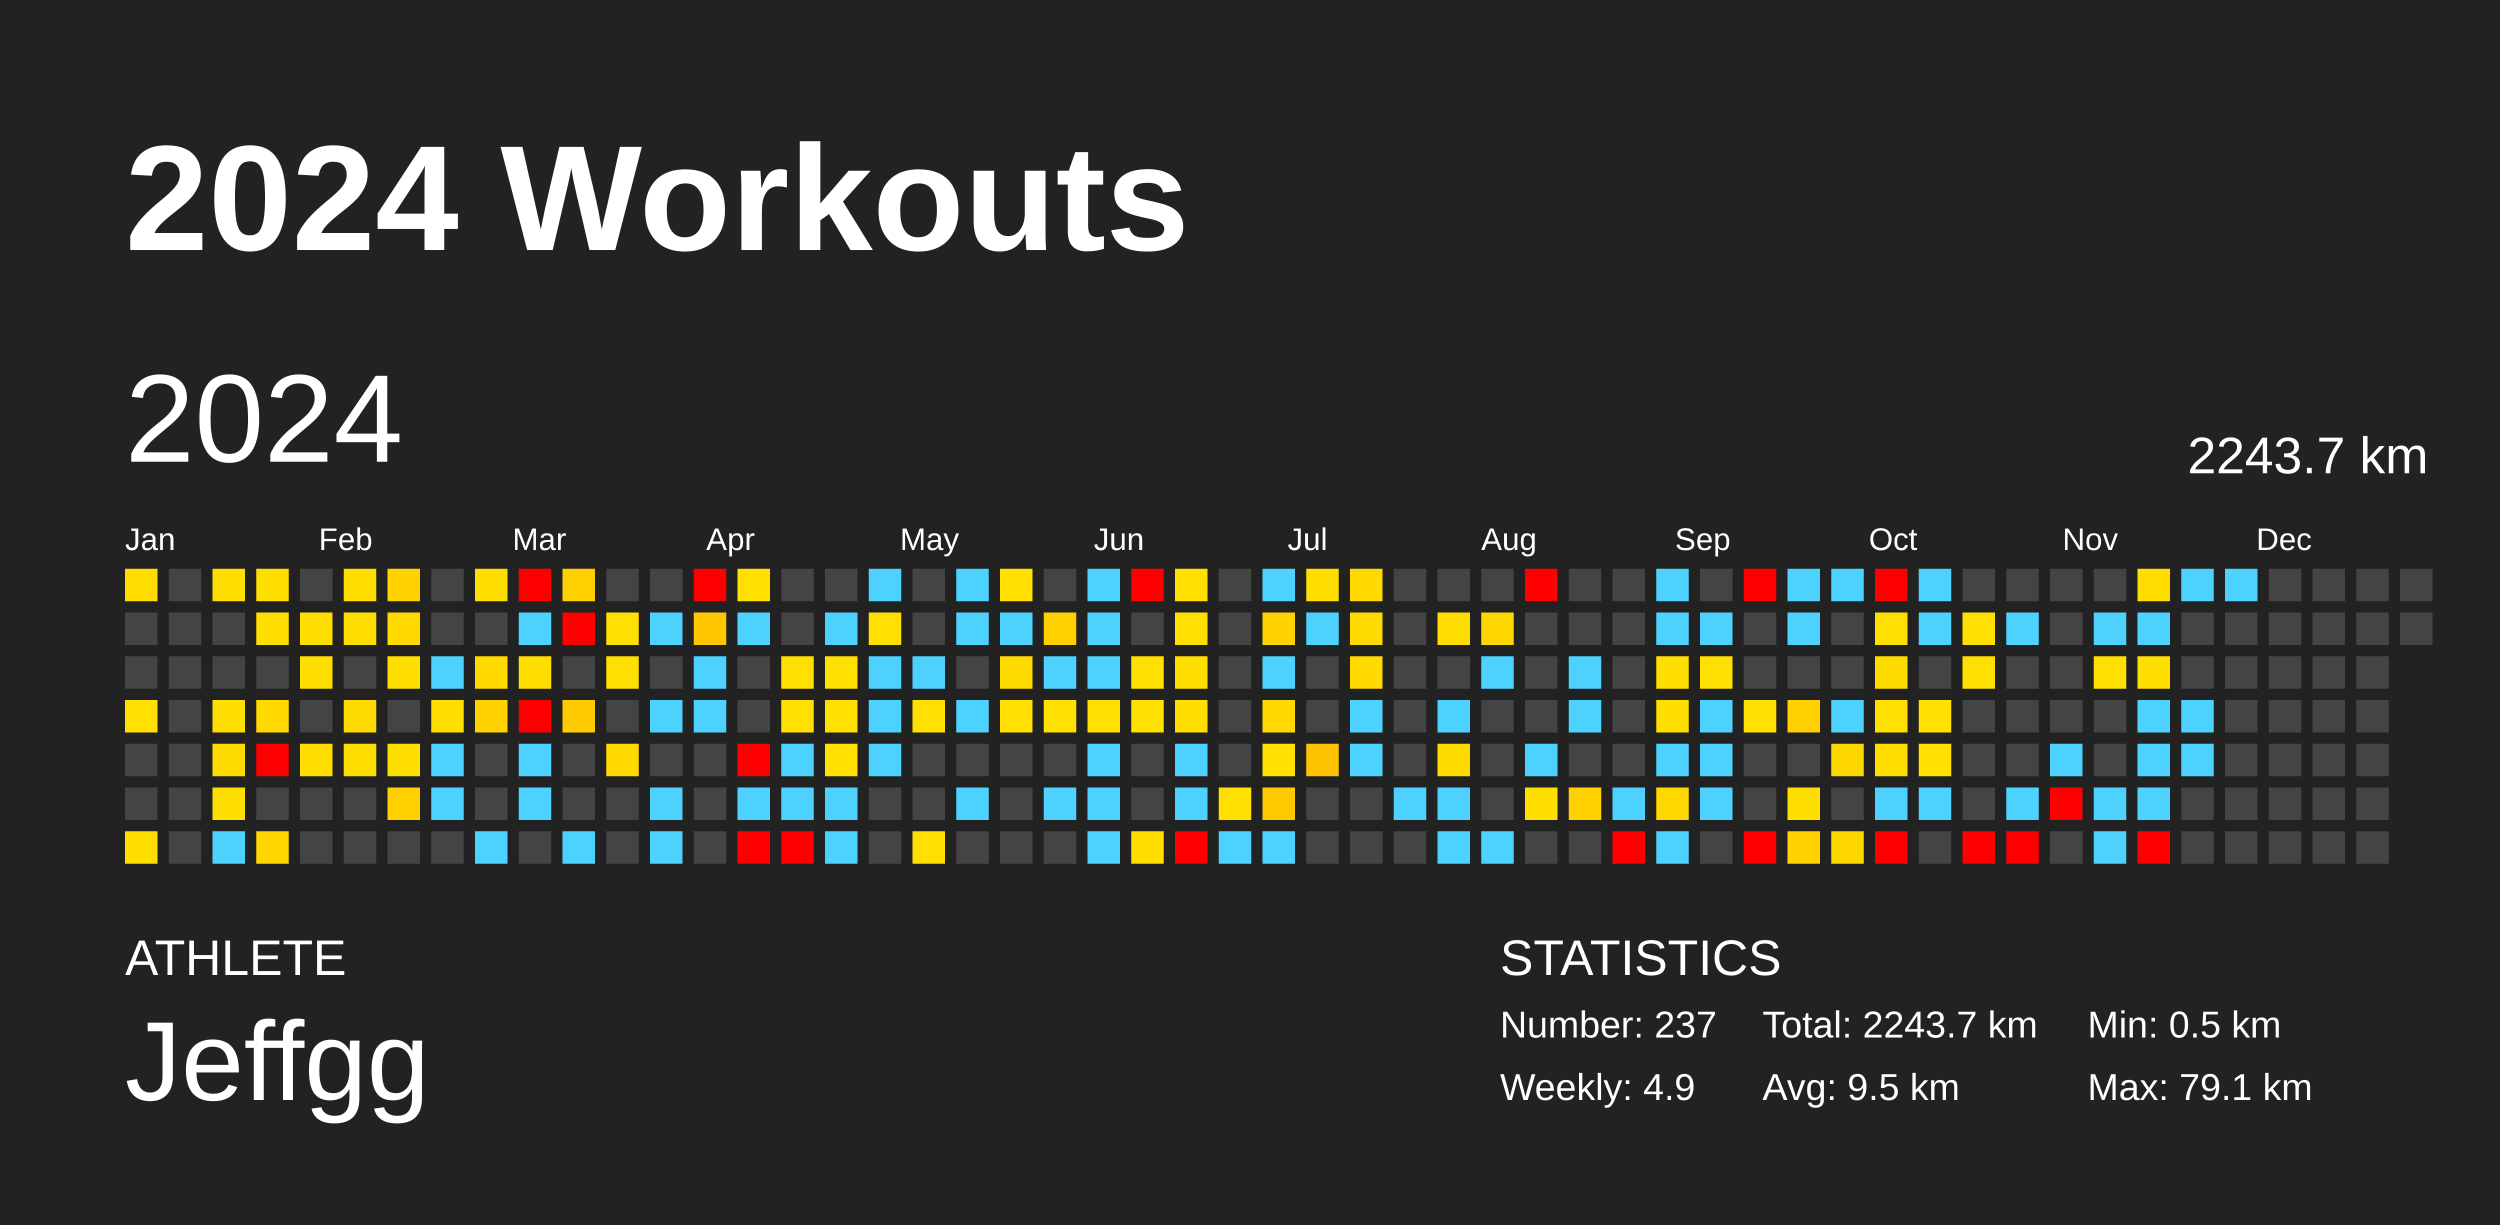
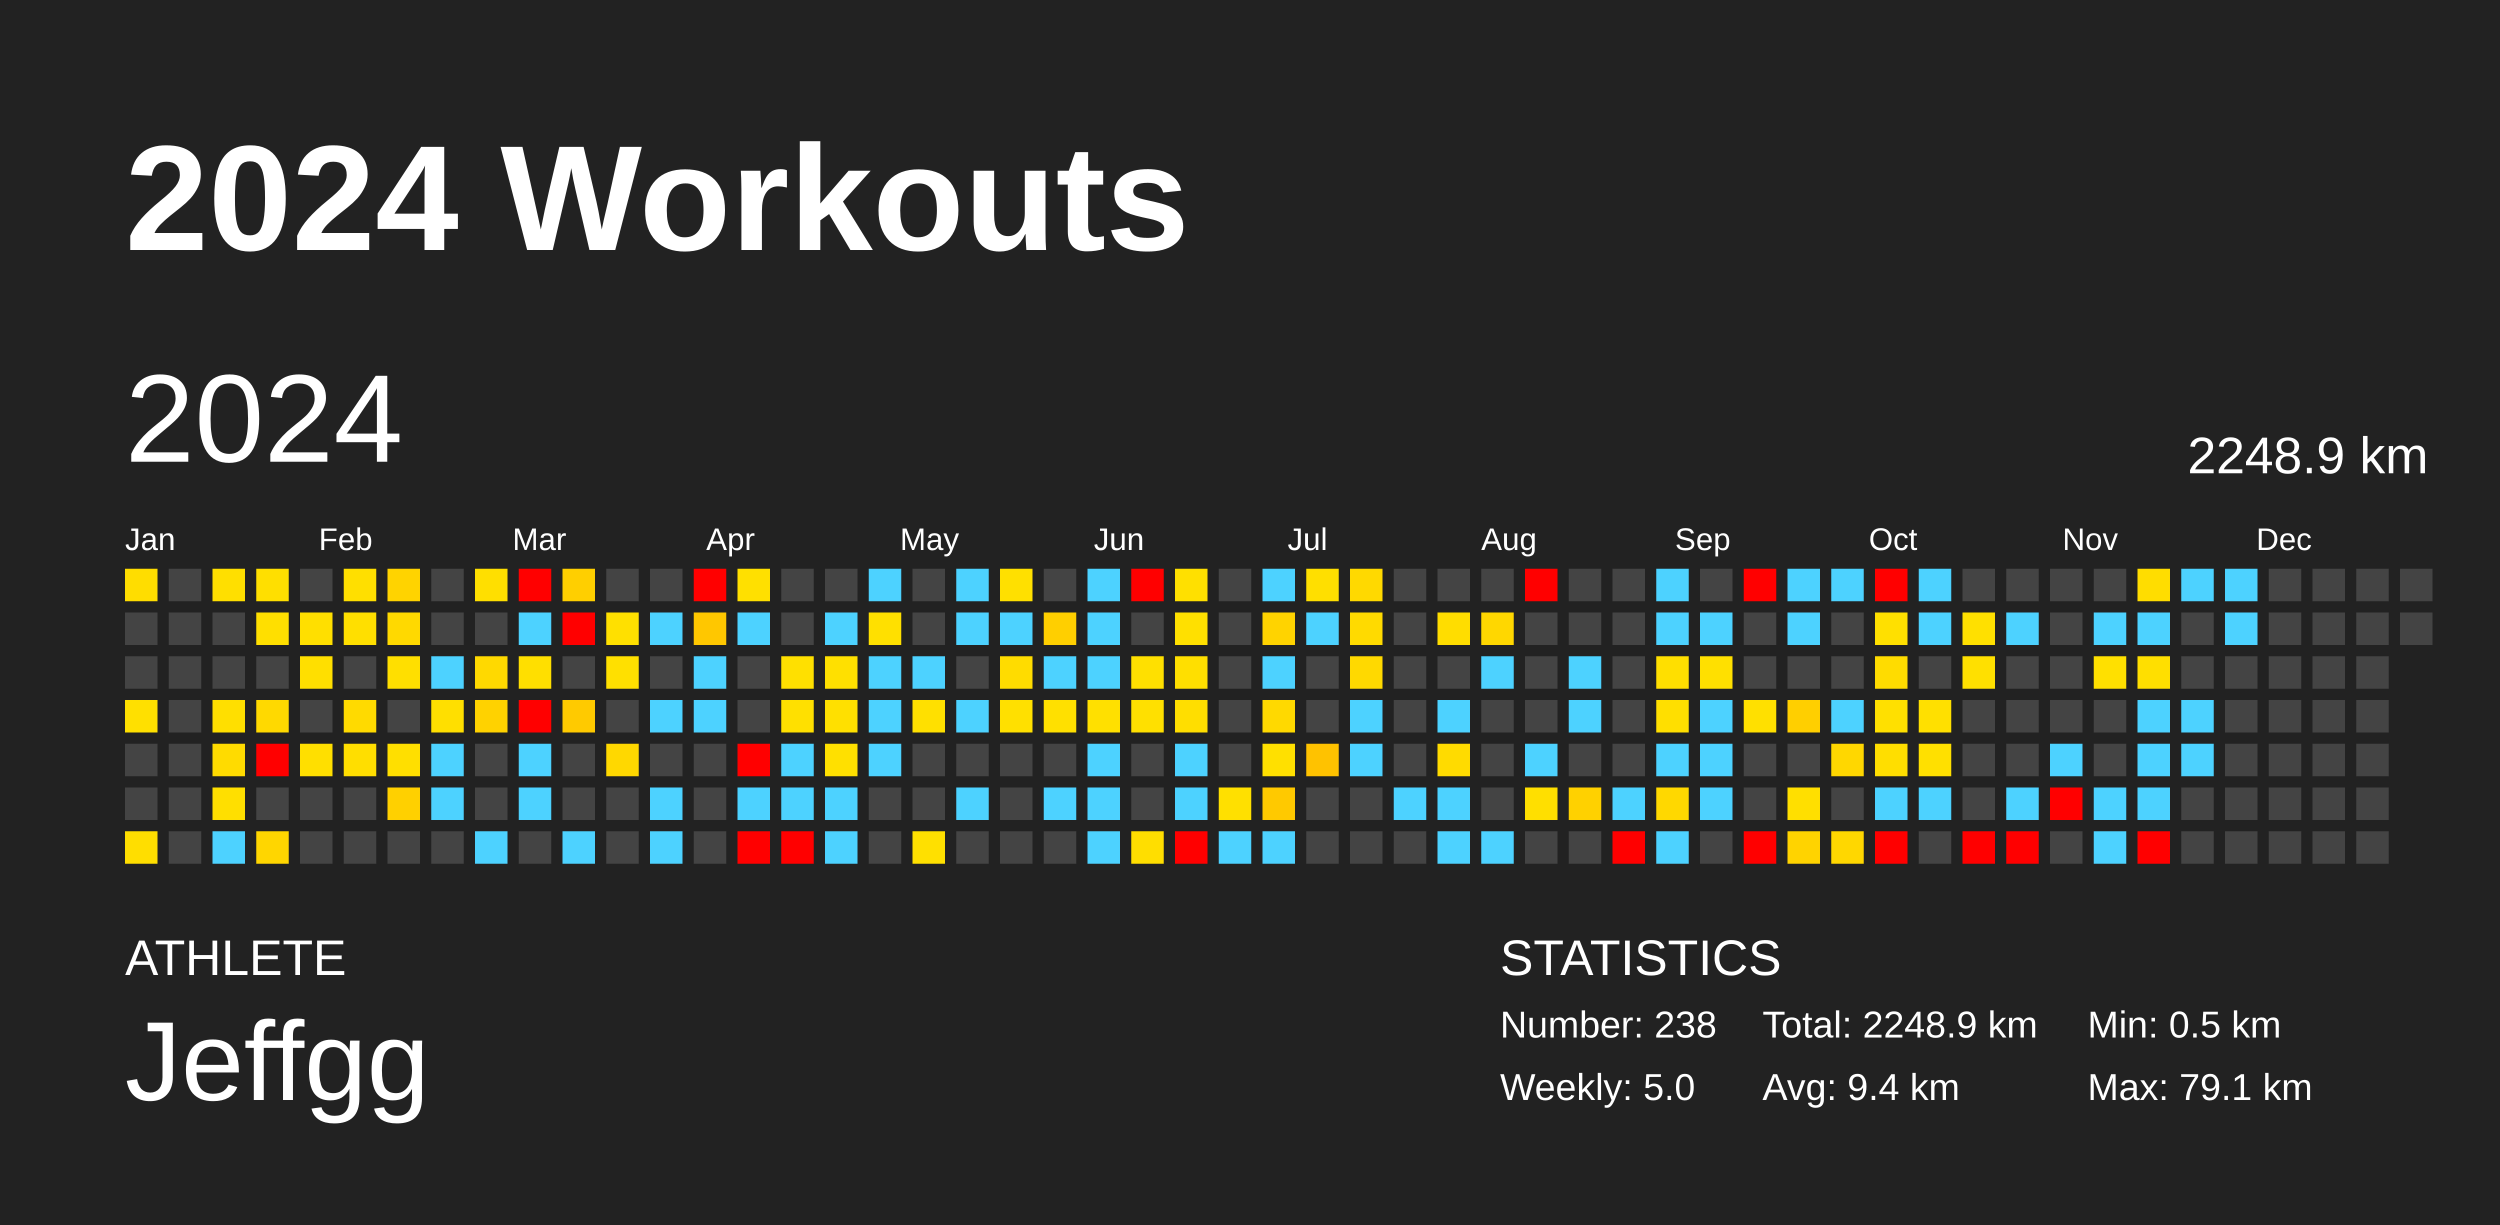
<svg xmlns="http://www.w3.org/2000/svg" baseProfile="full" height="98mm" version="1.1" viewBox="0,0,200,98" width="200mm">
  <defs />
  <rect fill="#222222" height="98" width="200" x="0" y="0" />
  <text fill="#FFFFFF" style="font-size:12px; font-family:Arial; font-weight:bold;" x="10" y="20">2024 Workouts</text>
  <text fill="#FFFFFF" style="font-size:4px; font-family:Arial" x="10" y="78">ATHLETE</text>
  <text fill="#FFFFFF" style="font-size:9px; font-family:Arial" x="10" y="88">Jeffgg</text>
  <text fill="#FFFFFF" style="font-size:4px; font-family:Arial" x="120" y="78">STATISTICS</text>
-   <text fill="#FFFFFF" style="font-size:3px; font-family:Arial" x="120" y="83">Number: 237</text>
-   <text fill="#FFFFFF" style="font-size:3px; font-family:Arial" x="120" y="88">Weekly: 4.9</text>
-   <text fill="#FFFFFF" style="font-size:3px; font-family:Arial" x="141" y="83">Total: 2243.7 km</text>
-   <text fill="#FFFFFF" style="font-size:3px; font-family:Arial" x="141" y="88">Avg: 9.5 km</text>
+   <text fill="#FFFFFF" style="font-size:3px; font-family:Arial" x="120" y="83">Number: 238</text>
+   <text fill="#FFFFFF" style="font-size:3px; font-family:Arial" x="120" y="88">Weekly: 5.0</text>
+   <text fill="#FFFFFF" style="font-size:3px; font-family:Arial" x="141" y="83">Total: 2248.9 km</text>
+   <text fill="#FFFFFF" style="font-size:3px; font-family:Arial" x="141" y="88">Avg: 9.4 km</text>
  <text fill="#FFFFFF" style="font-size:3px; font-family:Arial" x="167" y="83">Min: 0.5 km</text>
  <text fill="#FFFFFF" style="font-size:3px; font-family:Arial" x="167" y="88">Max: 79.1 km</text>
  <text dominant-baseline="hanging" fill="#FFFFFF" style="font-size:10.0px; font-family:Arial;" x="10" y="30">2024</text>
-   <text dominant-baseline="hanging" fill="#FFFFFF" style="font-size:4.125px; font-family:Arial;" x="175" y="35">2243.7 km</text>
+   <text dominant-baseline="hanging" fill="#FFFFFF" style="font-size:4.125px; font-family:Arial;" x="175" y="35">2248.9 km</text>
  <text fill="#FFFFFF" style="font-size:2.5px; font-family:Arial" x="10.0" y="44">Jan</text>
  <text fill="#FFFFFF" style="font-size:2.5px; font-family:Arial" x="25.5" y="44">Feb</text>
  <text fill="#FFFFFF" style="font-size:2.5px; font-family:Arial" x="41.0" y="44">Mar</text>
  <text fill="#FFFFFF" style="font-size:2.5px; font-family:Arial" x="56.5" y="44">Apr</text>
  <text fill="#FFFFFF" style="font-size:2.5px; font-family:Arial" x="72.0" y="44">May</text>
  <text fill="#FFFFFF" style="font-size:2.5px; font-family:Arial" x="87.5" y="44">Jun</text>
  <text fill="#FFFFFF" style="font-size:2.5px; font-family:Arial" x="103.0" y="44">Jul</text>
  <text fill="#FFFFFF" style="font-size:2.5px; font-family:Arial" x="118.5" y="44">Aug</text>
  <text fill="#FFFFFF" style="font-size:2.5px; font-family:Arial" x="134.0" y="44">Sep</text>
  <text fill="#FFFFFF" style="font-size:2.5px; font-family:Arial" x="149.5" y="44">Oct</text>
  <text fill="#FFFFFF" style="font-size:2.5px; font-family:Arial" x="165.0" y="44">Nov</text>
  <text fill="#FFFFFF" style="font-size:2.5px; font-family:Arial" x="180.5" y="44">Dec</text>
  <rect fill="#ffdd00" height="2.6" width="2.6" x="10.0" y="45.5" />
  <rect fill="#444444" height="2.6" width="2.6" x="10.0" y="49.0" />
  <rect fill="#444444" height="2.6" width="2.6" x="10.0" y="52.5" />
  <rect fill="#ffe000" height="2.6" width="2.6" x="10.0" y="56.0" />
  <rect fill="#444444" height="2.6" width="2.6" x="10.0" y="59.5" />
  <rect fill="#444444" height="2.6" width="2.6" x="10.0" y="63.0" />
  <rect fill="#ffde00" height="2.6" width="2.6" x="10.0" y="66.5" />
  <rect fill="#444444" height="2.6" width="2.6" x="13.5" y="45.5" />
  <rect fill="#444444" height="2.6" width="2.6" x="13.5" y="49.0" />
  <rect fill="#444444" height="2.6" width="2.6" x="13.5" y="52.5" />
  <rect fill="#444444" height="2.6" width="2.6" x="13.5" y="56.0" />
  <rect fill="#444444" height="2.6" width="2.6" x="13.5" y="59.5" />
  <rect fill="#444444" height="2.6" width="2.6" x="13.5" y="63.0" />
  <rect fill="#444444" height="2.6" width="2.6" x="13.5" y="66.5" />
  <rect fill="#ffdf00" height="2.6" width="2.6" x="17.0" y="45.5" />
  <rect fill="#444444" height="2.6" width="2.6" x="17.0" y="49.0" />
  <rect fill="#444444" height="2.6" width="2.6" x="17.0" y="52.5" />
  <rect fill="#ffdf00" height="2.6" width="2.6" x="17.0" y="56.0" />
  <rect fill="#ffdb00" height="2.6" width="2.6" x="17.0" y="59.5" />
  <rect fill="#ffdf00" height="2.6" width="2.6" x="17.0" y="63.0" />
  <rect fill="#4dd2ff" height="2.6" width="2.6" x="17.0" y="66.5" />
  <rect fill="#ffdf00" height="2.6" width="2.6" x="20.5" y="45.5" />
  <rect fill="#ffdf00" height="2.6" width="2.6" x="20.5" y="49.0" />
  <rect fill="#444444" height="2.6" width="2.6" x="20.5" y="52.5" />
  <rect fill="#ffd900" height="2.6" width="2.6" x="20.5" y="56.0" />
  <rect fill="red" height="2.6" width="2.6" x="20.5" y="59.5" />
  <rect fill="#444444" height="2.6" width="2.6" x="20.5" y="63.0" />
  <rect fill="#ffd600" height="2.6" width="2.6" x="20.5" y="66.5" />
  <rect fill="#444444" height="2.6" width="2.6" x="24.0" y="45.5" />
  <rect fill="#ffdf00" height="2.6" width="2.6" x="24.0" y="49.0" />
  <rect fill="#ffdf00" height="2.6" width="2.6" x="24.0" y="52.5" />
  <rect fill="#444444" height="2.6" width="2.6" x="24.0" y="56.0" />
  <rect fill="#ffdf00" height="2.6" width="2.6" x="24.0" y="59.5" />
  <rect fill="#444444" height="2.6" width="2.6" x="24.0" y="63.0" />
  <rect fill="#444444" height="2.6" width="2.6" x="24.0" y="66.5" />
  <rect fill="#ffdf00" height="2.6" width="2.6" x="27.5" y="45.5" />
  <rect fill="#ffdf00" height="2.6" width="2.6" x="27.5" y="49.0" />
  <rect fill="#444444" height="2.6" width="2.6" x="27.5" y="52.5" />
  <rect fill="#ffda00" height="2.6" width="2.6" x="27.5" y="56.0" />
  <rect fill="#ffde00" height="2.6" width="2.6" x="27.5" y="59.5" />
  <rect fill="#444444" height="2.6" width="2.6" x="27.5" y="63.0" />
  <rect fill="#444444" height="2.6" width="2.6" x="27.5" y="66.5" />
  <rect fill="#ffd300" height="2.6" width="2.6" x="31.0" y="45.5" />
  <rect fill="#ffd900" height="2.6" width="2.6" x="31.0" y="49.0" />
  <rect fill="#ffdf00" height="2.6" width="2.6" x="31.0" y="52.5" />
  <rect fill="#444444" height="2.6" width="2.6" x="31.0" y="56.0" />
  <rect fill="#ffdf00" height="2.6" width="2.6" x="31.0" y="59.5" />
  <rect fill="#ffd000" height="2.6" width="2.6" x="31.0" y="63.0" />
  <rect fill="#444444" height="2.6" width="2.6" x="31.0" y="66.5" />
  <rect fill="#444444" height="2.6" width="2.6" x="34.5" y="45.5" />
  <rect fill="#444444" height="2.6" width="2.6" x="34.5" y="49.0" />
  <rect fill="#4dd2ff" height="2.6" width="2.6" x="34.5" y="52.5" />
  <rect fill="#ffdf00" height="2.6" width="2.6" x="34.5" y="56.0" />
  <rect fill="#4dd2ff" height="2.6" width="2.6" x="34.5" y="59.5" />
  <rect fill="#4dd2ff" height="2.6" width="2.6" x="34.5" y="63.0" />
  <rect fill="#444444" height="2.6" width="2.6" x="34.5" y="66.5" />
  <rect fill="#ffdf00" height="2.6" width="2.6" x="38.0" y="45.5" />
  <rect fill="#444444" height="2.6" width="2.6" x="38.0" y="49.0" />
  <rect fill="#ffd900" height="2.6" width="2.6" x="38.0" y="52.5" />
  <rect fill="#ffd200" height="2.6" width="2.6" x="38.0" y="56.0" />
  <rect fill="#444444" height="2.6" width="2.6" x="38.0" y="59.5" />
  <rect fill="#444444" height="2.6" width="2.6" x="38.0" y="63.0" />
  <rect fill="#4dd2ff" height="2.6" width="2.6" x="38.0" y="66.5" />
  <rect fill="red" height="2.6" width="2.6" x="41.5" y="45.5" />
  <rect fill="#4dd2ff" height="2.6" width="2.6" x="41.5" y="49.0" />
  <rect fill="#ffdf00" height="2.6" width="2.6" x="41.5" y="52.5" />
  <rect fill="red" height="2.6" width="2.6" x="41.5" y="56.0" />
  <rect fill="#4dd2ff" height="2.6" width="2.6" x="41.5" y="59.5" />
  <rect fill="#4dd2ff" height="2.6" width="2.6" x="41.5" y="63.0" />
  <rect fill="#444444" height="2.6" width="2.6" x="41.5" y="66.5" />
  <rect fill="#ffcf00" height="2.6" width="2.6" x="45.0" y="45.5" />
  <rect fill="red" height="2.6" width="2.6" x="45.0" y="49.0" />
  <rect fill="#444444" height="2.6" width="2.6" x="45.0" y="52.5" />
  <rect fill="#ffca00" height="2.6" width="2.6" x="45.0" y="56.0" />
  <rect fill="#444444" height="2.6" width="2.6" x="45.0" y="59.5" />
  <rect fill="#444444" height="2.6" width="2.6" x="45.0" y="63.0" />
  <rect fill="#4dd2ff" height="2.6" width="2.6" x="45.0" y="66.5" />
  <rect fill="#444444" height="2.6" width="2.6" x="48.5" y="45.5" />
  <rect fill="#ffe000" height="2.6" width="2.6" x="48.5" y="49.0" />
  <rect fill="#ffe000" height="2.6" width="2.6" x="48.5" y="52.5" />
  <rect fill="#444444" height="2.6" width="2.6" x="48.5" y="56.0" />
  <rect fill="#ffd800" height="2.6" width="2.6" x="48.5" y="59.5" />
  <rect fill="#444444" height="2.6" width="2.6" x="48.5" y="63.0" />
  <rect fill="#444444" height="2.6" width="2.6" x="48.5" y="66.5" />
  <rect fill="#444444" height="2.6" width="2.6" x="52.0" y="45.5" />
  <rect fill="#4dd2ff" height="2.6" width="2.6" x="52.0" y="49.0" />
  <rect fill="#444444" height="2.6" width="2.6" x="52.0" y="52.5" />
  <rect fill="#4dd2ff" height="2.6" width="2.6" x="52.0" y="56.0" />
  <rect fill="#444444" height="2.6" width="2.6" x="52.0" y="59.5" />
  <rect fill="#4dd2ff" height="2.6" width="2.6" x="52.0" y="63.0" />
  <rect fill="#4dd2ff" height="2.6" width="2.6" x="52.0" y="66.5" />
  <rect fill="red" height="2.6" width="2.6" x="55.5" y="45.5" />
  <rect fill="#ffc700" height="2.6" width="2.6" x="55.5" y="49.0" />
  <rect fill="#4dd2ff" height="2.6" width="2.6" x="55.5" y="52.5" />
  <rect fill="#4dd2ff" height="2.6" width="2.6" x="55.5" y="56.0" />
  <rect fill="#444444" height="2.6" width="2.6" x="55.5" y="59.5" />
  <rect fill="#444444" height="2.6" width="2.6" x="55.5" y="63.0" />
  <rect fill="#444444" height="2.6" width="2.6" x="55.5" y="66.5" />
  <rect fill="#ffe000" height="2.6" width="2.6" x="59.0" y="45.5" />
  <rect fill="#4dd2ff" height="2.6" width="2.6" x="59.0" y="49.0" />
  <rect fill="#444444" height="2.6" width="2.6" x="59.0" y="52.5" />
  <rect fill="#444444" height="2.6" width="2.6" x="59.0" y="56.0" />
  <rect fill="red" height="2.6" width="2.6" x="59.0" y="59.5" />
  <rect fill="#4dd2ff" height="2.6" width="2.6" x="59.0" y="63.0" />
  <rect fill="red" height="2.6" width="2.6" x="59.0" y="66.5" />
  <rect fill="#444444" height="2.6" width="2.6" x="62.5" y="45.5" />
  <rect fill="#444444" height="2.6" width="2.6" x="62.5" y="49.0" />
  <rect fill="#ffe000" height="2.6" width="2.6" x="62.5" y="52.5" />
  <rect fill="#ffe000" height="2.6" width="2.6" x="62.5" y="56.0" />
  <rect fill="#4dd2ff" height="2.6" width="2.6" x="62.5" y="59.5" />
  <rect fill="#4dd2ff" height="2.6" width="2.6" x="62.5" y="63.0" />
  <rect fill="red" height="2.6" width="2.6" x="62.5" y="66.5" />
  <rect fill="#444444" height="2.6" width="2.6" x="66.0" y="45.5" />
  <rect fill="#4dd2ff" height="2.6" width="2.6" x="66.0" y="49.0" />
  <rect fill="#ffe000" height="2.6" width="2.6" x="66.0" y="52.5" />
  <rect fill="#ffe000" height="2.6" width="2.6" x="66.0" y="56.0" />
  <rect fill="#ffe000" height="2.6" width="2.6" x="66.0" y="59.5" />
  <rect fill="#4dd2ff" height="2.6" width="2.6" x="66.0" y="63.0" />
  <rect fill="#4dd2ff" height="2.6" width="2.6" x="66.0" y="66.5" />
  <rect fill="#4dd2ff" height="2.6" width="2.6" x="69.5" y="45.5" />
  <rect fill="#ffe000" height="2.6" width="2.6" x="69.5" y="49.0" />
  <rect fill="#4dd2ff" height="2.6" width="2.6" x="69.5" y="52.5" />
  <rect fill="#4dd2ff" height="2.6" width="2.6" x="69.5" y="56.0" />
  <rect fill="#4dd2ff" height="2.6" width="2.6" x="69.5" y="59.5" />
  <rect fill="#444444" height="2.6" width="2.6" x="69.5" y="63.0" />
  <rect fill="#444444" height="2.6" width="2.6" x="69.5" y="66.5" />
  <rect fill="#444444" height="2.6" width="2.6" x="73.0" y="45.5" />
  <rect fill="#444444" height="2.6" width="2.6" x="73.0" y="49.0" />
  <rect fill="#4dd2ff" height="2.6" width="2.6" x="73.0" y="52.5" />
  <rect fill="#ffe000" height="2.6" width="2.6" x="73.0" y="56.0" />
  <rect fill="#444444" height="2.6" width="2.6" x="73.0" y="59.5" />
  <rect fill="#444444" height="2.6" width="2.6" x="73.0" y="63.0" />
  <rect fill="#ffe000" height="2.6" width="2.6" x="73.0" y="66.5" />
  <rect fill="#4dd2ff" height="2.6" width="2.6" x="76.5" y="45.5" />
  <rect fill="#4dd2ff" height="2.6" width="2.6" x="76.5" y="49.0" />
  <rect fill="#444444" height="2.6" width="2.6" x="76.5" y="52.5" />
  <rect fill="#4dd2ff" height="2.6" width="2.6" x="76.5" y="56.0" />
  <rect fill="#444444" height="2.6" width="2.6" x="76.5" y="59.5" />
  <rect fill="#4dd2ff" height="2.6" width="2.6" x="76.5" y="63.0" />
  <rect fill="#444444" height="2.6" width="2.6" x="76.5" y="66.5" />
  <rect fill="#ffe000" height="2.6" width="2.6" x="80.0" y="45.5" />
  <rect fill="#4dd2ff" height="2.6" width="2.6" x="80.0" y="49.0" />
  <rect fill="#ffdc00" height="2.6" width="2.6" x="80.0" y="52.5" />
  <rect fill="#ffe000" height="2.6" width="2.6" x="80.0" y="56.0" />
  <rect fill="#444444" height="2.6" width="2.6" x="80.0" y="59.5" />
  <rect fill="#444444" height="2.6" width="2.6" x="80.0" y="63.0" />
  <rect fill="#444444" height="2.6" width="2.6" x="80.0" y="66.5" />
  <rect fill="#444444" height="2.6" width="2.6" x="83.5" y="45.5" />
  <rect fill="#ffcf00" height="2.6" width="2.6" x="83.5" y="49.0" />
  <rect fill="#4dd2ff" height="2.6" width="2.6" x="83.5" y="52.5" />
  <rect fill="#ffe000" height="2.6" width="2.6" x="83.5" y="56.0" />
  <rect fill="#444444" height="2.6" width="2.6" x="83.5" y="59.5" />
  <rect fill="#4dd2ff" height="2.6" width="2.6" x="83.5" y="63.0" />
  <rect fill="#444444" height="2.6" width="2.6" x="83.5" y="66.5" />
  <rect fill="#4dd2ff" height="2.6" width="2.6" x="87.0" y="45.5" />
  <rect fill="#4dd2ff" height="2.6" width="2.6" x="87.0" y="49.0" />
  <rect fill="#4dd2ff" height="2.6" width="2.6" x="87.0" y="52.5" />
  <rect fill="#ffe000" height="2.6" width="2.6" x="87.0" y="56.0" />
  <rect fill="#4dd2ff" height="2.6" width="2.6" x="87.0" y="59.5" />
  <rect fill="#4dd2ff" height="2.6" width="2.6" x="87.0" y="63.0" />
  <rect fill="#4dd2ff" height="2.6" width="2.6" x="87.0" y="66.5" />
  <rect fill="red" height="2.6" width="2.6" x="90.5" y="45.5" />
  <rect fill="#444444" height="2.6" width="2.6" x="90.5" y="49.0" />
  <rect fill="#ffe000" height="2.6" width="2.6" x="90.5" y="52.5" />
  <rect fill="#ffe000" height="2.6" width="2.6" x="90.5" y="56.0" />
  <rect fill="#444444" height="2.6" width="2.6" x="90.5" y="59.5" />
  <rect fill="#444444" height="2.6" width="2.6" x="90.5" y="63.0" />
  <rect fill="#ffde00" height="2.6" width="2.6" x="90.5" y="66.5" />
  <rect fill="#ffe000" height="2.6" width="2.6" x="94.0" y="45.5" />
  <rect fill="#ffe000" height="2.6" width="2.6" x="94.0" y="49.0" />
  <rect fill="#ffdf00" height="2.6" width="2.6" x="94.0" y="52.5" />
  <rect fill="#ffde00" height="2.6" width="2.6" x="94.0" y="56.0" />
  <rect fill="#4dd2ff" height="2.6" width="2.6" x="94.0" y="59.5" />
  <rect fill="#4dd2ff" height="2.6" width="2.6" x="94.0" y="63.0" />
  <rect fill="red" height="2.6" width="2.6" x="94.0" y="66.5" />
  <rect fill="#444444" height="2.6" width="2.6" x="97.5" y="45.5" />
  <rect fill="#444444" height="2.6" width="2.6" x="97.5" y="49.0" />
  <rect fill="#444444" height="2.6" width="2.6" x="97.5" y="52.5" />
  <rect fill="#444444" height="2.6" width="2.6" x="97.5" y="56.0" />
  <rect fill="#444444" height="2.6" width="2.6" x="97.5" y="59.5" />
  <rect fill="#ffe000" height="2.6" width="2.6" x="97.5" y="63.0" />
  <rect fill="#4dd2ff" height="2.6" width="2.6" x="97.5" y="66.5" />
  <rect fill="#4dd2ff" height="2.6" width="2.6" x="101.0" y="45.5" />
  <rect fill="#ffd300" height="2.6" width="2.6" x="101.0" y="49.0" />
  <rect fill="#4dd2ff" height="2.6" width="2.6" x="101.0" y="52.5" />
  <rect fill="#ffd900" height="2.6" width="2.6" x="101.0" y="56.0" />
  <rect fill="#ffe000" height="2.6" width="2.6" x="101.0" y="59.5" />
  <rect fill="#ffc900" height="2.6" width="2.6" x="101.0" y="63.0" />
  <rect fill="#4dd2ff" height="2.6" width="2.6" x="101.0" y="66.5" />
  <rect fill="#ffdf00" height="2.6" width="2.6" x="104.5" y="45.5" />
  <rect fill="#4dd2ff" height="2.6" width="2.6" x="104.5" y="49.0" />
  <rect fill="#444444" height="2.6" width="2.6" x="104.5" y="52.5" />
  <rect fill="#444444" height="2.6" width="2.6" x="104.5" y="56.0" />
  <rect fill="#ffc200" height="2.6" width="2.6" x="104.5" y="59.5" />
  <rect fill="#444444" height="2.6" width="2.6" x="104.5" y="63.0" />
  <rect fill="#444444" height="2.6" width="2.6" x="104.5" y="66.5" />
  <rect fill="#ffd900" height="2.6" width="2.6" x="108.0" y="45.5" />
  <rect fill="#ffda00" height="2.6" width="2.6" x="108.0" y="49.0" />
  <rect fill="#ffd900" height="2.6" width="2.6" x="108.0" y="52.5" />
  <rect fill="#4dd2ff" height="2.6" width="2.6" x="108.0" y="56.0" />
  <rect fill="#4dd2ff" height="2.6" width="2.6" x="108.0" y="59.5" />
  <rect fill="#444444" height="2.6" width="2.6" x="108.0" y="63.0" />
  <rect fill="#444444" height="2.6" width="2.6" x="108.0" y="66.5" />
  <rect fill="#444444" height="2.6" width="2.6" x="111.5" y="45.5" />
  <rect fill="#444444" height="2.6" width="2.6" x="111.5" y="49.0" />
  <rect fill="#444444" height="2.6" width="2.6" x="111.5" y="52.5" />
  <rect fill="#444444" height="2.6" width="2.6" x="111.5" y="56.0" />
  <rect fill="#444444" height="2.6" width="2.6" x="111.5" y="59.5" />
  <rect fill="#4dd2ff" height="2.6" width="2.6" x="111.5" y="63.0" />
  <rect fill="#444444" height="2.6" width="2.6" x="111.5" y="66.5" />
  <rect fill="#444444" height="2.6" width="2.6" x="115.0" y="45.5" />
  <rect fill="#ffdd00" height="2.6" width="2.6" x="115.0" y="49.0" />
  <rect fill="#444444" height="2.6" width="2.6" x="115.0" y="52.5" />
  <rect fill="#4dd2ff" height="2.6" width="2.6" x="115.0" y="56.0" />
  <rect fill="#ffdb00" height="2.6" width="2.6" x="115.0" y="59.5" />
  <rect fill="#4dd2ff" height="2.6" width="2.6" x="115.0" y="63.0" />
  <rect fill="#4dd2ff" height="2.6" width="2.6" x="115.0" y="66.5" />
  <rect fill="#444444" height="2.6" width="2.6" x="118.5" y="45.5" />
  <rect fill="#ffd700" height="2.6" width="2.6" x="118.5" y="49.0" />
  <rect fill="#4dd2ff" height="2.6" width="2.6" x="118.5" y="52.5" />
  <rect fill="#444444" height="2.6" width="2.6" x="118.5" y="56.0" />
  <rect fill="#444444" height="2.6" width="2.6" x="118.5" y="59.5" />
  <rect fill="#444444" height="2.6" width="2.6" x="118.5" y="63.0" />
  <rect fill="#4dd2ff" height="2.6" width="2.6" x="118.5" y="66.5" />
  <rect fill="red" height="2.6" width="2.6" x="122.0" y="45.5" />
  <rect fill="#444444" height="2.6" width="2.6" x="122.0" y="49.0" />
  <rect fill="#444444" height="2.6" width="2.6" x="122.0" y="52.5" />
  <rect fill="#444444" height="2.6" width="2.6" x="122.0" y="56.0" />
  <rect fill="#4dd2ff" height="2.6" width="2.6" x="122.0" y="59.5" />
  <rect fill="#ffdf00" height="2.6" width="2.6" x="122.0" y="63.0" />
  <rect fill="#444444" height="2.6" width="2.6" x="122.0" y="66.5" />
  <rect fill="#444444" height="2.6" width="2.6" x="125.5" y="45.5" />
  <rect fill="#444444" height="2.6" width="2.6" x="125.5" y="49.0" />
  <rect fill="#4dd2ff" height="2.6" width="2.6" x="125.5" y="52.5" />
  <rect fill="#4dd2ff" height="2.6" width="2.6" x="125.5" y="56.0" />
  <rect fill="#444444" height="2.6" width="2.6" x="125.5" y="59.5" />
  <rect fill="#ffd100" height="2.6" width="2.6" x="125.5" y="63.0" />
  <rect fill="#444444" height="2.6" width="2.6" x="125.5" y="66.5" />
  <rect fill="#444444" height="2.6" width="2.6" x="129.0" y="45.5" />
  <rect fill="#444444" height="2.6" width="2.6" x="129.0" y="49.0" />
  <rect fill="#444444" height="2.6" width="2.6" x="129.0" y="52.5" />
  <rect fill="#444444" height="2.6" width="2.6" x="129.0" y="56.0" />
  <rect fill="#444444" height="2.6" width="2.6" x="129.0" y="59.5" />
  <rect fill="#4dd2ff" height="2.6" width="2.6" x="129.0" y="63.0" />
  <rect fill="red" height="2.6" width="2.6" x="129.0" y="66.5" />
  <rect fill="#4dd2ff" height="2.6" width="2.6" x="132.5" y="45.5" />
  <rect fill="#4dd2ff" height="2.6" width="2.6" x="132.5" y="49.0" />
  <rect fill="#ffdf00" height="2.6" width="2.6" x="132.5" y="52.5" />
  <rect fill="#ffdf00" height="2.6" width="2.6" x="132.5" y="56.0" />
  <rect fill="#4dd2ff" height="2.6" width="2.6" x="132.5" y="59.5" />
  <rect fill="#ffd800" height="2.6" width="2.6" x="132.5" y="63.0" />
  <rect fill="#4dd2ff" height="2.6" width="2.6" x="132.5" y="66.5" />
  <rect fill="#444444" height="2.6" width="2.6" x="136.0" y="45.5" />
  <rect fill="#4dd2ff" height="2.6" width="2.6" x="136.0" y="49.0" />
  <rect fill="#ffe000" height="2.6" width="2.6" x="136.0" y="52.5" />
  <rect fill="#4dd2ff" height="2.6" width="2.6" x="136.0" y="56.0" />
  <rect fill="#4dd2ff" height="2.6" width="2.6" x="136.0" y="59.5" />
  <rect fill="#4dd2ff" height="2.6" width="2.6" x="136.0" y="63.0" />
  <rect fill="#444444" height="2.6" width="2.6" x="136.0" y="66.5" />
  <rect fill="red" height="2.6" width="2.6" x="139.5" y="45.5" />
  <rect fill="#444444" height="2.6" width="2.6" x="139.5" y="49.0" />
  <rect fill="#444444" height="2.6" width="2.6" x="139.5" y="52.5" />
  <rect fill="#ffe000" height="2.6" width="2.6" x="139.5" y="56.0" />
  <rect fill="#444444" height="2.6" width="2.6" x="139.5" y="59.5" />
  <rect fill="#444444" height="2.6" width="2.6" x="139.5" y="63.0" />
  <rect fill="red" height="2.6" width="2.6" x="139.5" y="66.5" />
  <rect fill="#4dd2ff" height="2.6" width="2.6" x="143.0" y="45.5" />
  <rect fill="#4dd2ff" height="2.6" width="2.6" x="143.0" y="49.0" />
  <rect fill="#444444" height="2.6" width="2.6" x="143.0" y="52.5" />
  <rect fill="#ffcf00" height="2.6" width="2.6" x="143.0" y="56.0" />
  <rect fill="#444444" height="2.6" width="2.6" x="143.0" y="59.5" />
  <rect fill="#ffdf00" height="2.6" width="2.6" x="143.0" y="63.0" />
  <rect fill="#ffd300" height="2.6" width="2.6" x="143.0" y="66.5" />
  <rect fill="#4dd2ff" height="2.6" width="2.6" x="146.5" y="45.5" />
  <rect fill="#444444" height="2.6" width="2.6" x="146.5" y="49.0" />
  <rect fill="#444444" height="2.6" width="2.6" x="146.5" y="52.5" />
  <rect fill="#4dd2ff" height="2.6" width="2.6" x="146.5" y="56.0" />
  <rect fill="#ffd700" height="2.6" width="2.6" x="146.5" y="59.5" />
  <rect fill="#444444" height="2.6" width="2.6" x="146.5" y="63.0" />
  <rect fill="#ffd700" height="2.6" width="2.6" x="146.5" y="66.5" />
  <rect fill="red" height="2.6" width="2.6" x="150.0" y="45.5" />
  <rect fill="#ffe000" height="2.6" width="2.6" x="150.0" y="49.0" />
  <rect fill="#ffdc00" height="2.6" width="2.6" x="150.0" y="52.5" />
  <rect fill="#ffe000" height="2.6" width="2.6" x="150.0" y="56.0" />
  <rect fill="#ffde00" height="2.6" width="2.6" x="150.0" y="59.5" />
  <rect fill="#4dd2ff" height="2.6" width="2.6" x="150.0" y="63.0" />
  <rect fill="red" height="2.6" width="2.6" x="150.0" y="66.5" />
  <rect fill="#4dd2ff" height="2.6" width="2.6" x="153.5" y="45.5" />
  <rect fill="#4dd2ff" height="2.6" width="2.6" x="153.5" y="49.0" />
  <rect fill="#444444" height="2.6" width="2.6" x="153.5" y="52.5" />
  <rect fill="#ffe000" height="2.6" width="2.6" x="153.5" y="56.0" />
  <rect fill="#ffe000" height="2.6" width="2.6" x="153.5" y="59.5" />
  <rect fill="#4dd2ff" height="2.6" width="2.6" x="153.5" y="63.0" />
  <rect fill="#444444" height="2.6" width="2.6" x="153.5" y="66.5" />
  <rect fill="#444444" height="2.6" width="2.6" x="157.0" y="45.5" />
  <rect fill="#ffe000" height="2.6" width="2.6" x="157.0" y="49.0" />
  <rect fill="#ffe000" height="2.6" width="2.6" x="157.0" y="52.5" />
  <rect fill="#444444" height="2.6" width="2.6" x="157.0" y="56.0" />
  <rect fill="#444444" height="2.6" width="2.6" x="157.0" y="59.5" />
  <rect fill="#444444" height="2.6" width="2.6" x="157.0" y="63.0" />
  <rect fill="red" height="2.6" width="2.6" x="157.0" y="66.5" />
  <rect fill="#444444" height="2.6" width="2.6" x="160.5" y="45.5" />
  <rect fill="#4dd2ff" height="2.6" width="2.6" x="160.5" y="49.0" />
  <rect fill="#444444" height="2.6" width="2.6" x="160.5" y="52.5" />
  <rect fill="#444444" height="2.6" width="2.6" x="160.5" y="56.0" />
  <rect fill="#444444" height="2.6" width="2.6" x="160.5" y="59.5" />
  <rect fill="#4dd2ff" height="2.6" width="2.6" x="160.5" y="63.0" />
  <rect fill="red" height="2.6" width="2.6" x="160.5" y="66.5" />
  <rect fill="#444444" height="2.6" width="2.6" x="164.0" y="45.5" />
  <rect fill="#444444" height="2.6" width="2.6" x="164.0" y="49.0" />
  <rect fill="#444444" height="2.6" width="2.6" x="164.0" y="52.5" />
  <rect fill="#444444" height="2.6" width="2.6" x="164.0" y="56.0" />
  <rect fill="#4dd2ff" height="2.6" width="2.6" x="164.0" y="59.5" />
  <rect fill="red" height="2.6" width="2.6" x="164.0" y="63.0" />
  <rect fill="#444444" height="2.6" width="2.6" x="164.0" y="66.5" />
  <rect fill="#444444" height="2.6" width="2.6" x="167.5" y="45.5" />
  <rect fill="#4dd2ff" height="2.6" width="2.6" x="167.5" y="49.0" />
  <rect fill="#ffe000" height="2.6" width="2.6" x="167.5" y="52.5" />
  <rect fill="#444444" height="2.6" width="2.6" x="167.5" y="56.0" />
  <rect fill="#444444" height="2.6" width="2.6" x="167.5" y="59.5" />
  <rect fill="#4dd2ff" height="2.6" width="2.6" x="167.5" y="63.0" />
  <rect fill="#4dd2ff" height="2.6" width="2.6" x="167.5" y="66.5" />
  <rect fill="#ffdd00" height="2.6" width="2.6" x="171.0" y="45.5" />
  <rect fill="#4dd2ff" height="2.6" width="2.6" x="171.0" y="49.0" />
  <rect fill="#ffdf00" height="2.6" width="2.6" x="171.0" y="52.5" />
  <rect fill="#4dd2ff" height="2.6" width="2.6" x="171.0" y="56.0" />
  <rect fill="#4dd2ff" height="2.6" width="2.6" x="171.0" y="59.5" />
  <rect fill="#4dd2ff" height="2.6" width="2.6" x="171.0" y="63.0" />
  <rect fill="red" height="2.6" width="2.6" x="171.0" y="66.5" />
  <rect fill="#4dd2ff" height="2.6" width="2.6" x="174.5" y="45.5" />
  <rect fill="#444444" height="2.6" width="2.6" x="174.5" y="49.0" />
  <rect fill="#444444" height="2.6" width="2.6" x="174.5" y="52.5" />
  <rect fill="#4dd2ff" height="2.6" width="2.6" x="174.5" y="56.0" />
  <rect fill="#4dd2ff" height="2.6" width="2.6" x="174.5" y="59.5" />
  <rect fill="#444444" height="2.6" width="2.6" x="174.5" y="63.0" />
  <rect fill="#444444" height="2.6" width="2.6" x="174.5" y="66.5" />
  <rect fill="#4dd2ff" height="2.6" width="2.6" x="178.0" y="45.5" />
-   <rect fill="#444444" height="2.6" width="2.6" x="178.0" y="49.0" />
+   <rect fill="#4dd2ff" height="2.6" width="2.6" x="178.0" y="49.0" />
  <rect fill="#444444" height="2.6" width="2.6" x="178.0" y="52.5" />
  <rect fill="#444444" height="2.6" width="2.6" x="178.0" y="56.0" />
  <rect fill="#444444" height="2.6" width="2.6" x="178.0" y="59.5" />
  <rect fill="#444444" height="2.6" width="2.6" x="178.0" y="63.0" />
  <rect fill="#444444" height="2.6" width="2.6" x="178.0" y="66.5" />
  <rect fill="#444444" height="2.6" width="2.6" x="181.5" y="45.5" />
  <rect fill="#444444" height="2.6" width="2.6" x="181.5" y="49.0" />
  <rect fill="#444444" height="2.6" width="2.6" x="181.5" y="52.5" />
  <rect fill="#444444" height="2.6" width="2.6" x="181.5" y="56.0" />
  <rect fill="#444444" height="2.6" width="2.6" x="181.5" y="59.5" />
  <rect fill="#444444" height="2.6" width="2.6" x="181.5" y="63.0" />
  <rect fill="#444444" height="2.6" width="2.6" x="181.5" y="66.5" />
  <rect fill="#444444" height="2.6" width="2.6" x="185.0" y="45.5" />
  <rect fill="#444444" height="2.6" width="2.6" x="185.0" y="49.0" />
  <rect fill="#444444" height="2.6" width="2.6" x="185.0" y="52.5" />
  <rect fill="#444444" height="2.6" width="2.6" x="185.0" y="56.0" />
  <rect fill="#444444" height="2.6" width="2.6" x="185.0" y="59.5" />
  <rect fill="#444444" height="2.6" width="2.6" x="185.0" y="63.0" />
  <rect fill="#444444" height="2.6" width="2.6" x="185.0" y="66.5" />
  <rect fill="#444444" height="2.6" width="2.6" x="188.5" y="45.5" />
  <rect fill="#444444" height="2.6" width="2.6" x="188.5" y="49.0" />
  <rect fill="#444444" height="2.6" width="2.6" x="188.5" y="52.5" />
  <rect fill="#444444" height="2.6" width="2.6" x="188.5" y="56.0" />
  <rect fill="#444444" height="2.6" width="2.6" x="188.5" y="59.5" />
  <rect fill="#444444" height="2.6" width="2.6" x="188.5" y="63.0" />
  <rect fill="#444444" height="2.6" width="2.6" x="188.5" y="66.5" />
  <rect fill="#444444" height="2.6" width="2.6" x="192.0" y="45.5" />
  <rect fill="#444444" height="2.6" width="2.6" x="192.0" y="49.0" />
</svg>
